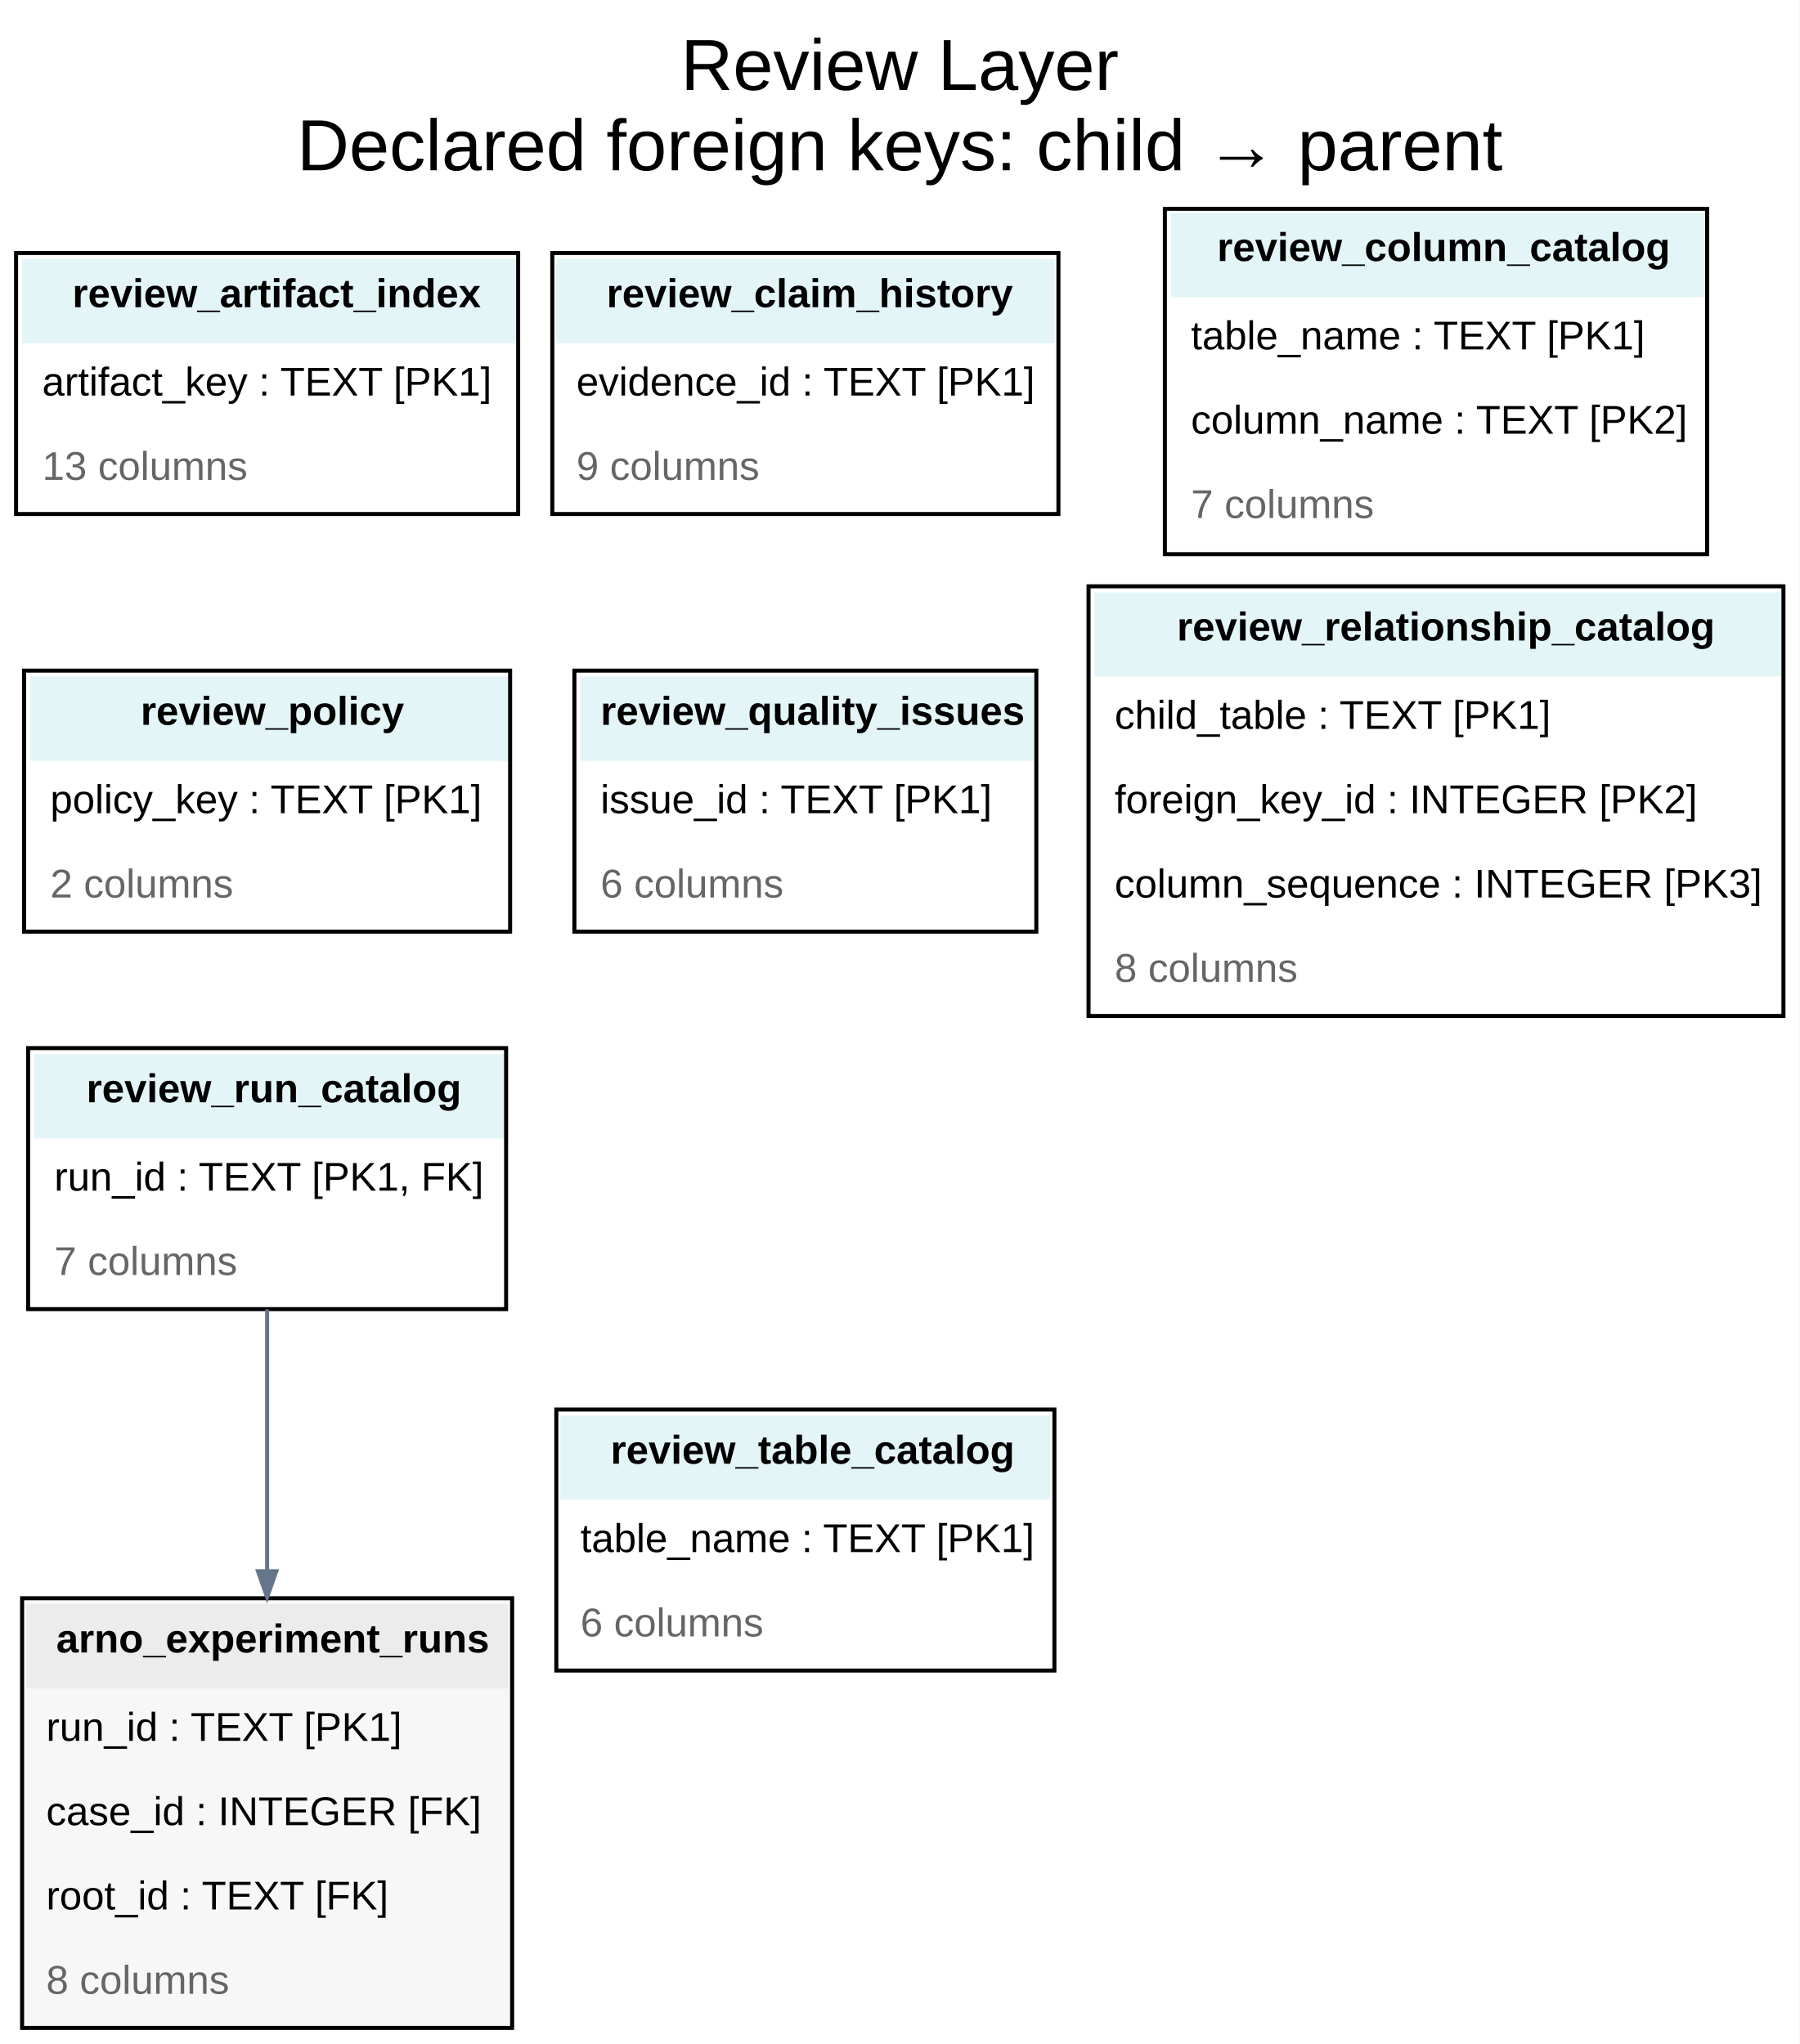
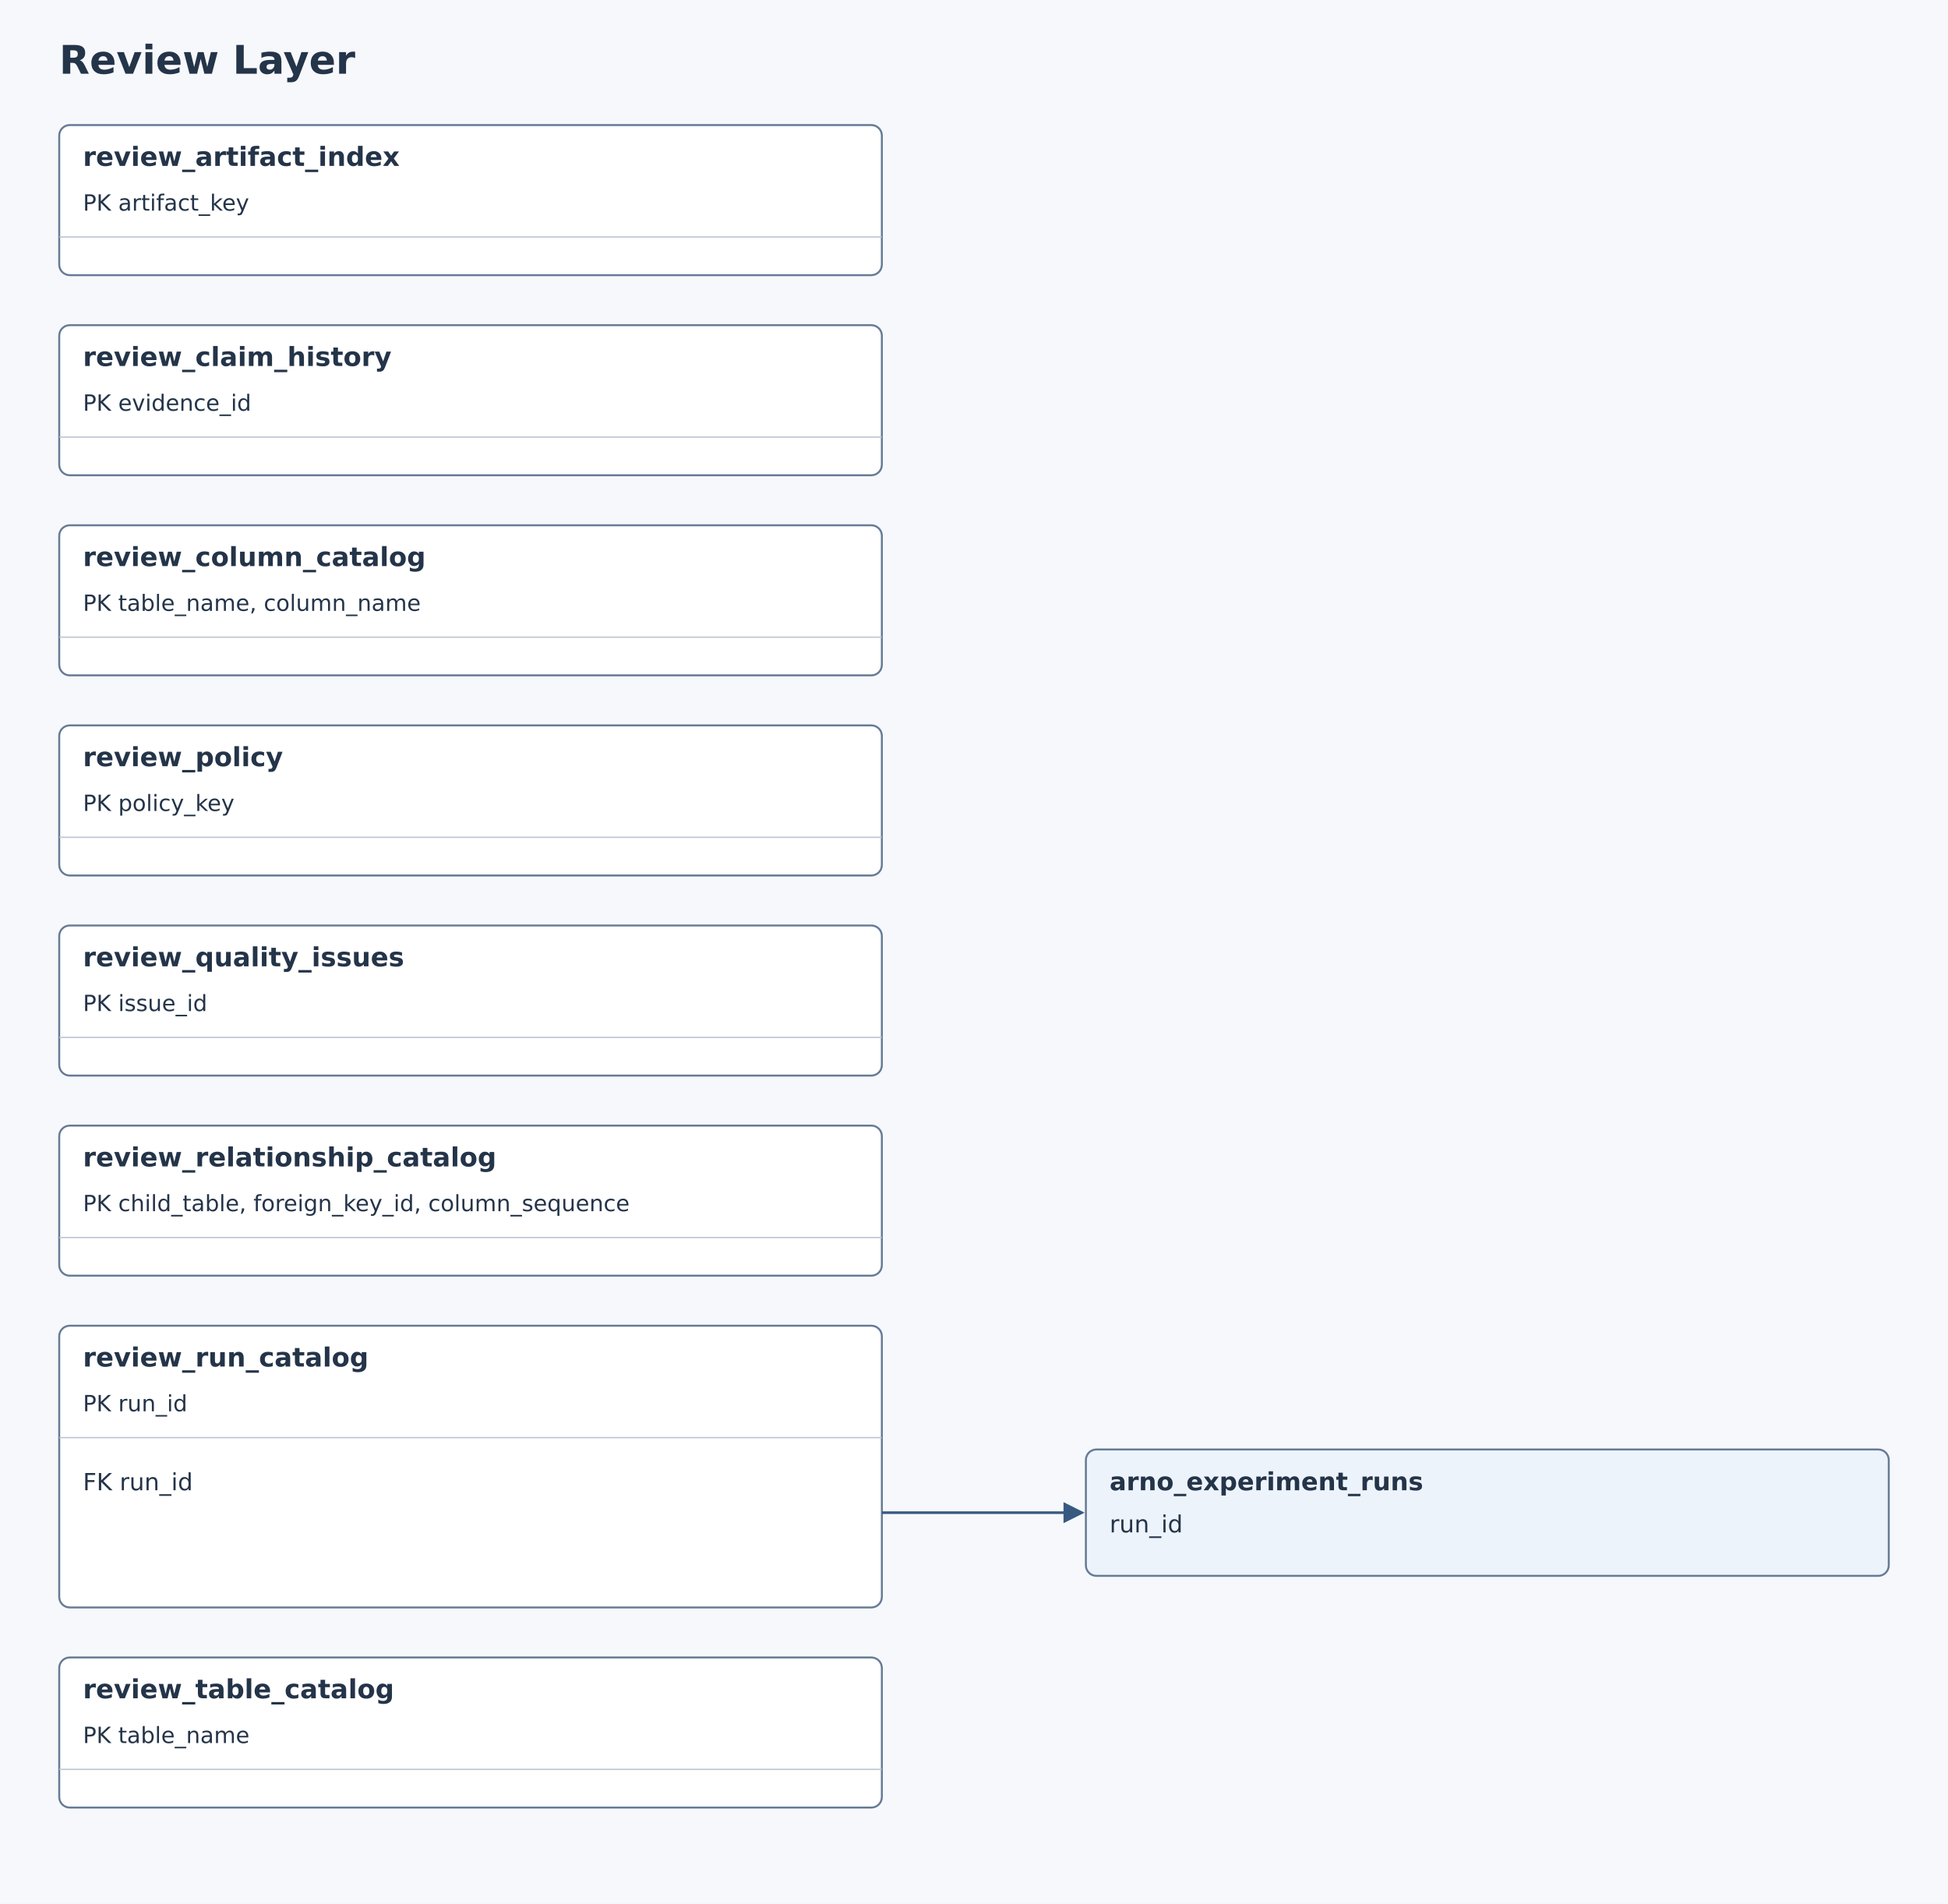
- <svg xmlns="http://www.w3.org/2000/svg" xmlns:xlink="http://www.w3.org/1999/xlink" width="448pt" height="509pt" viewBox="0.00 0.00 448.00 509.00">
-   <g id="graph0" class="graph" transform="scale(1 1) rotate(0) translate(4 505)">
-     <polygon fill="white" stroke="transparent" points="-4,4 -4,-505 444,-505 444,4 -4,4" />
-     <text text-anchor="middle" x="220" y="-482.6" font-family="Arial" font-size="18.00">Review Layer</text>
-     <text text-anchor="middle" x="220" y="-462.6" font-family="Arial" font-size="18.00">Declared foreign keys: child → parent</text>
-     <g id="node1" class="node">
-       <g id="a_node1">
-         <a xlink:title="review_layer">
-           <polygon fill="white" stroke="transparent" points="0,-377 0,-442 125,-442 125,-377 0,-377" />
-           <polygon fill="#e4f5f7" stroke="transparent" points="1.5,-419.5 1.5,-440.5 124.5,-440.5 124.5,-419.5 1.5,-419.5" />
-           <text text-anchor="start" x="14" y="-428.5" font-family="Arial" font-weight="bold" font-size="10.00">review_artifact_index</text>
-           <text text-anchor="start" x="6.5" y="-406.5" font-family="Arial" font-size="10.00">artifact_key : TEXT [PK1]</text>
-           <text text-anchor="start" x="6.5" y="-385.5" font-family="Arial" font-size="10.00" fill="#666666">13 columns</text>
-           <polygon fill="none" stroke="black" points="0,-377 0,-442 125,-442 125,-377 0,-377" />
-         </a>
-       </g>
-     </g>
-     <g id="node2" class="node">
-       <g id="a_node2">
-         <a xlink:title="review_layer">
-           <polygon fill="white" stroke="transparent" points="133.5,-377 133.5,-442 259.5,-442 259.5,-377 133.5,-377" />
-           <polygon fill="#e4f5f7" stroke="transparent" points="134.5,-419.5 134.5,-440.5 258.5,-440.5 258.5,-419.5 134.5,-419.5" />
-           <text text-anchor="start" x="147" y="-428.5" font-family="Arial" font-weight="bold" font-size="10.00">review_claim_history</text>
-           <text text-anchor="start" x="139.5" y="-406.5" font-family="Arial" font-size="10.00">evidence_id : TEXT [PK1]</text>
-           <text text-anchor="start" x="139.5" y="-385.5" font-family="Arial" font-size="10.00" fill="#666666">9 columns</text>
-           <polygon fill="none" stroke="black" points="133.5,-377 133.5,-442 259.5,-442 259.5,-377 133.5,-377" />
-         </a>
-       </g>
-     </g>
-     <g id="node3" class="node">
-       <g id="a_node3">
-         <a xlink:title="review_layer">
-           <polygon fill="white" stroke="transparent" points="286,-367 286,-453 421,-453 421,-367 286,-367" />
-           <polygon fill="#e4f5f7" stroke="transparent" points="287.5,-431 287.5,-452 420.5,-452 420.5,-431 287.5,-431" />
-           <text text-anchor="start" x="299" y="-440" font-family="Arial" font-weight="bold" font-size="10.00">review_column_catalog</text>
-           <text text-anchor="start" x="292.5" y="-418" font-family="Arial" font-size="10.00">table_name : TEXT [PK1]</text>
-           <text text-anchor="start" x="292.5" y="-397" font-family="Arial" font-size="10.00">column_name : TEXT [PK2]</text>
-           <text text-anchor="start" x="292.5" y="-376" font-family="Arial" font-size="10.00" fill="#666666">7 columns</text>
-           <polygon fill="none" stroke="black" points="286,-367 286,-453 421,-453 421,-367 286,-367" />
-         </a>
-       </g>
-     </g>
-     <g id="node4" class="node">
-       <g id="a_node4">
-         <a xlink:title="review_layer">
-           <polygon fill="white" stroke="transparent" points="2,-273 2,-338 123,-338 123,-273 2,-273" />
-           <polygon fill="#e4f5f7" stroke="transparent" points="3.5,-315.5 3.5,-336.5 122.5,-336.5 122.5,-315.5 3.5,-315.5" />
-           <text text-anchor="start" x="31" y="-324.5" font-family="Arial" font-weight="bold" font-size="10.00">review_policy</text>
-           <text text-anchor="start" x="8.5" y="-302.5" font-family="Arial" font-size="10.00">policy_key : TEXT [PK1]</text>
-           <text text-anchor="start" x="8.5" y="-281.5" font-family="Arial" font-size="10.00" fill="#666666">2 columns</text>
-           <polygon fill="none" stroke="black" points="2,-273 2,-338 123,-338 123,-273 2,-273" />
-         </a>
-       </g>
-     </g>
-     <g id="node5" class="node">
-       <g id="a_node5">
-         <a xlink:title="review_layer">
-           <polygon fill="white" stroke="transparent" points="139,-273 139,-338 254,-338 254,-273 139,-273" />
-           <polygon fill="#e4f5f7" stroke="transparent" points="140.5,-315.5 140.5,-336.5 253.5,-336.5 253.5,-315.5 140.5,-315.5" />
-           <text text-anchor="start" x="145.5" y="-324.5" font-family="Arial" font-weight="bold" font-size="10.00">review_quality_issues</text>
-           <text text-anchor="start" x="145.5" y="-302.5" font-family="Arial" font-size="10.00">issue_id : TEXT [PK1]</text>
-           <text text-anchor="start" x="145.5" y="-281.5" font-family="Arial" font-size="10.00" fill="#666666">6 columns</text>
-           <polygon fill="none" stroke="black" points="139,-273 139,-338 254,-338 254,-273 139,-273" />
-         </a>
-       </g>
-     </g>
-     <g id="node6" class="node">
-       <g id="a_node6">
-         <a xlink:title="review_layer">
-           <polygon fill="white" stroke="transparent" points="267,-252 267,-359 440,-359 440,-252 267,-252" />
-           <polygon fill="#e4f5f7" stroke="transparent" points="268.5,-336.5 268.5,-357.5 439.5,-357.5 439.5,-336.5 268.5,-336.5" />
-           <text text-anchor="start" x="289" y="-345.5" font-family="Arial" font-weight="bold" font-size="10.00">review_relationship_catalog</text>
-           <text text-anchor="start" x="273.5" y="-323.5" font-family="Arial" font-size="10.00">child_table : TEXT [PK1]</text>
-           <text text-anchor="start" x="273.5" y="-302.5" font-family="Arial" font-size="10.00">foreign_key_id : INTEGER [PK2]</text>
-           <text text-anchor="start" x="273.5" y="-281.5" font-family="Arial" font-size="10.00">column_sequence : INTEGER [PK3]</text>
-           <text text-anchor="start" x="273.5" y="-260.5" font-family="Arial" font-size="10.00" fill="#666666">8 columns</text>
-           <polygon fill="none" stroke="black" points="267,-252 267,-359 440,-359 440,-252 267,-252" />
-         </a>
-       </g>
-     </g>
-     <g id="node7" class="node">
-       <g id="a_node7">
-         <a xlink:title="review_layer">
-           <polygon fill="white" stroke="transparent" points="3,-179 3,-244 122,-244 122,-179 3,-179" />
-           <polygon fill="#e4f5f7" stroke="transparent" points="4.5,-221.5 4.5,-242.5 121.5,-242.5 121.5,-221.5 4.5,-221.5" />
-           <text text-anchor="start" x="17.5" y="-230.5" font-family="Arial" font-weight="bold" font-size="10.00">review_run_catalog</text>
-           <text text-anchor="start" x="9.5" y="-208.5" font-family="Arial" font-size="10.00">run_id : TEXT [PK1, FK]</text>
-           <text text-anchor="start" x="9.5" y="-187.5" font-family="Arial" font-size="10.00" fill="#666666">7 columns</text>
-           <polygon fill="none" stroke="black" points="3,-179 3,-244 122,-244 122,-179 3,-179" />
-         </a>
-       </g>
-     </g>
-     <g id="node9" class="node">
-       <g id="a_node9">
-         <a xlink:title="rq3_experiments (external context)">
-           <polygon fill="#f7f7f7" stroke="transparent" points="1.5,0 1.5,-107 123.5,-107 123.5,0 1.5,0" />
-           <polygon fill="#ececec" stroke="transparent" points="2.5,-84.5 2.5,-105.5 122.5,-105.5 122.5,-84.5 2.5,-84.5" />
-           <text text-anchor="start" x="10" y="-93.5" font-family="Arial" font-weight="bold" font-size="10.00">arno_experiment_runs</text>
-           <text text-anchor="start" x="7.5" y="-71.5" font-family="Arial" font-size="10.00">run_id : TEXT [PK1]</text>
-           <text text-anchor="start" x="7.5" y="-50.5" font-family="Arial" font-size="10.00">case_id : INTEGER [FK]</text>
-           <text text-anchor="start" x="7.5" y="-29.5" font-family="Arial" font-size="10.00">root_id : TEXT [FK]</text>
-           <text text-anchor="start" x="7.5" y="-8.5" font-family="Arial" font-size="10.00" fill="#666666">8 columns</text>
-           <polygon fill="none" stroke="black" points="1.5,0 1.5,-107 123.5,-107 123.5,0 1.5,0" />
-         </a>
-       </g>
-     </g>
-     <g id="edge1" class="edge">
-       <path fill="none" stroke="#65758b" d="M62.5,-178.93C62.5,-160.29 62.5,-136.09 62.5,-114" />
-       <polygon fill="#65758b" stroke="#65758b" points="64.78,-113.72 62.5,-107.22 60.23,-113.72 64.78,-113.72" />
-     </g>
-     <g id="node8" class="node">
-       <g id="a_node8">
-         <a xlink:title="review_layer">
-           <polygon fill="white" stroke="transparent" points="134.5,-89 134.5,-154 258.5,-154 258.5,-89 134.5,-89" />
-           <polygon fill="#e4f5f7" stroke="transparent" points="135.5,-131.5 135.5,-152.5 257.5,-152.5 257.5,-131.5 135.5,-131.5" />
-           <text text-anchor="start" x="148" y="-140.5" font-family="Arial" font-weight="bold" font-size="10.00">review_table_catalog</text>
-           <text text-anchor="start" x="140.5" y="-118.5" font-family="Arial" font-size="10.00">table_name : TEXT [PK1]</text>
-           <text text-anchor="start" x="140.5" y="-97.5" font-family="Arial" font-size="10.00" fill="#666666">6 columns</text>
-           <polygon fill="none" stroke="black" points="134.5,-89 134.5,-154 258.5,-154 258.5,-89 134.5,-89" />
-         </a>
-       </g>
-     </g>
-   </g>
+ <svg xmlns="http://www.w3.org/2000/svg" width="1480" height="1446" viewBox="0 0 1480 1446">
+   <defs>
+     <marker id="arrow" markerWidth="8" markerHeight="8" refX="7" refY="4" orient="auto">
+       <path d="M0,0 L8,4 L0,8 Z" fill="#385a80" />
+     </marker>
+   </defs>
+   <rect width="100%" height="100%" fill="#f6f8fb" />
+   <text x="45" y="56" font-family="DejaVu Sans, sans-serif" font-size="30" font-weight="bold" fill="#243449">Review Layer</text>
+   <rect x="45" y="95" width="625" height="114" rx="8" fill="white" stroke="#667b95" stroke-width="1.5" />
+   <text x="63" y="126" font-family="DejaVu Sans, sans-serif" font-size="20" font-weight="bold" fill="#243449">review_artifact_index</text>
+   <text x="63" y="160" font-family="DejaVu Sans, sans-serif" font-size="17" font-weight="normal" fill="#243449">PK  artifact_key</text>
+   <line x1="45" y1="180" x2="670" y2="180" stroke="#bbc6d4" />
+   <rect x="45" y="247" width="625" height="114" rx="8" fill="white" stroke="#667b95" stroke-width="1.5" />
+   <text x="63" y="278" font-family="DejaVu Sans, sans-serif" font-size="20" font-weight="bold" fill="#243449">review_claim_history</text>
+   <text x="63" y="312" font-family="DejaVu Sans, sans-serif" font-size="17" font-weight="normal" fill="#243449">PK  evidence_id</text>
+   <line x1="45" y1="332" x2="670" y2="332" stroke="#bbc6d4" />
+   <rect x="45" y="399" width="625" height="114" rx="8" fill="white" stroke="#667b95" stroke-width="1.5" />
+   <text x="63" y="430" font-family="DejaVu Sans, sans-serif" font-size="20" font-weight="bold" fill="#243449">review_column_catalog</text>
+   <text x="63" y="464" font-family="DejaVu Sans, sans-serif" font-size="17" font-weight="normal" fill="#243449">PK  table_name, column_name</text>
+   <line x1="45" y1="484" x2="670" y2="484" stroke="#bbc6d4" />
+   <rect x="45" y="551" width="625" height="114" rx="8" fill="white" stroke="#667b95" stroke-width="1.5" />
+   <text x="63" y="582" font-family="DejaVu Sans, sans-serif" font-size="20" font-weight="bold" fill="#243449">review_policy</text>
+   <text x="63" y="616" font-family="DejaVu Sans, sans-serif" font-size="17" font-weight="normal" fill="#243449">PK  policy_key</text>
+   <line x1="45" y1="636" x2="670" y2="636" stroke="#bbc6d4" />
+   <rect x="45" y="703" width="625" height="114" rx="8" fill="white" stroke="#667b95" stroke-width="1.5" />
+   <text x="63" y="734" font-family="DejaVu Sans, sans-serif" font-size="20" font-weight="bold" fill="#243449">review_quality_issues</text>
+   <text x="63" y="768" font-family="DejaVu Sans, sans-serif" font-size="17" font-weight="normal" fill="#243449">PK  issue_id</text>
+   <line x1="45" y1="788" x2="670" y2="788" stroke="#bbc6d4" />
+   <rect x="45" y="855" width="625" height="114" rx="8" fill="white" stroke="#667b95" stroke-width="1.5" />
+   <text x="63" y="886" font-family="DejaVu Sans, sans-serif" font-size="20" font-weight="bold" fill="#243449">review_relationship_catalog</text>
+   <text x="63" y="920" font-family="DejaVu Sans, sans-serif" font-size="17" font-weight="normal" fill="#243449">PK  child_table, foreign_key_id, column_sequence</text>
+   <line x1="45" y1="940" x2="670" y2="940" stroke="#bbc6d4" />
+   <rect x="45" y="1007" width="625" height="214" rx="8" fill="white" stroke="#667b95" stroke-width="1.5" />
+   <text x="63" y="1038" font-family="DejaVu Sans, sans-serif" font-size="20" font-weight="bold" fill="#243449">review_run_catalog</text>
+   <text x="63" y="1072" font-family="DejaVu Sans, sans-serif" font-size="17" font-weight="normal" fill="#243449">PK  run_id</text>
+   <line x1="45" y1="1092" x2="670" y2="1092" stroke="#bbc6d4" />
+   <text x="63" y="1132" font-family="DejaVu Sans, sans-serif" font-size="18" font-weight="normal" fill="#243449">FK  run_id</text>
+   <rect x="825" y="1101" width="610" height="96" rx="8" fill="#edf3fa" stroke="#667b95" stroke-width="1.5" />
+   <text x="843" y="1132" font-family="DejaVu Sans, sans-serif" font-size="19" font-weight="bold" fill="#243449">arno_experiment_runs</text>
+   <text x="843" y="1164" font-family="DejaVu Sans, sans-serif" font-size="18" font-weight="normal" fill="#243449">run_id</text>
+   <path d="M 670 1149.0 H 822" fill="none" stroke="#385a80" stroke-width="2" marker-end="url(#arrow)" />
+   <rect x="45" y="1259" width="625" height="114" rx="8" fill="white" stroke="#667b95" stroke-width="1.5" />
+   <text x="63" y="1290" font-family="DejaVu Sans, sans-serif" font-size="20" font-weight="bold" fill="#243449">review_table_catalog</text>
+   <text x="63" y="1324" font-family="DejaVu Sans, sans-serif" font-size="17" font-weight="normal" fill="#243449">PK  table_name</text>
+   <line x1="45" y1="1344" x2="670" y2="1344" stroke="#bbc6d4" />
</svg>
